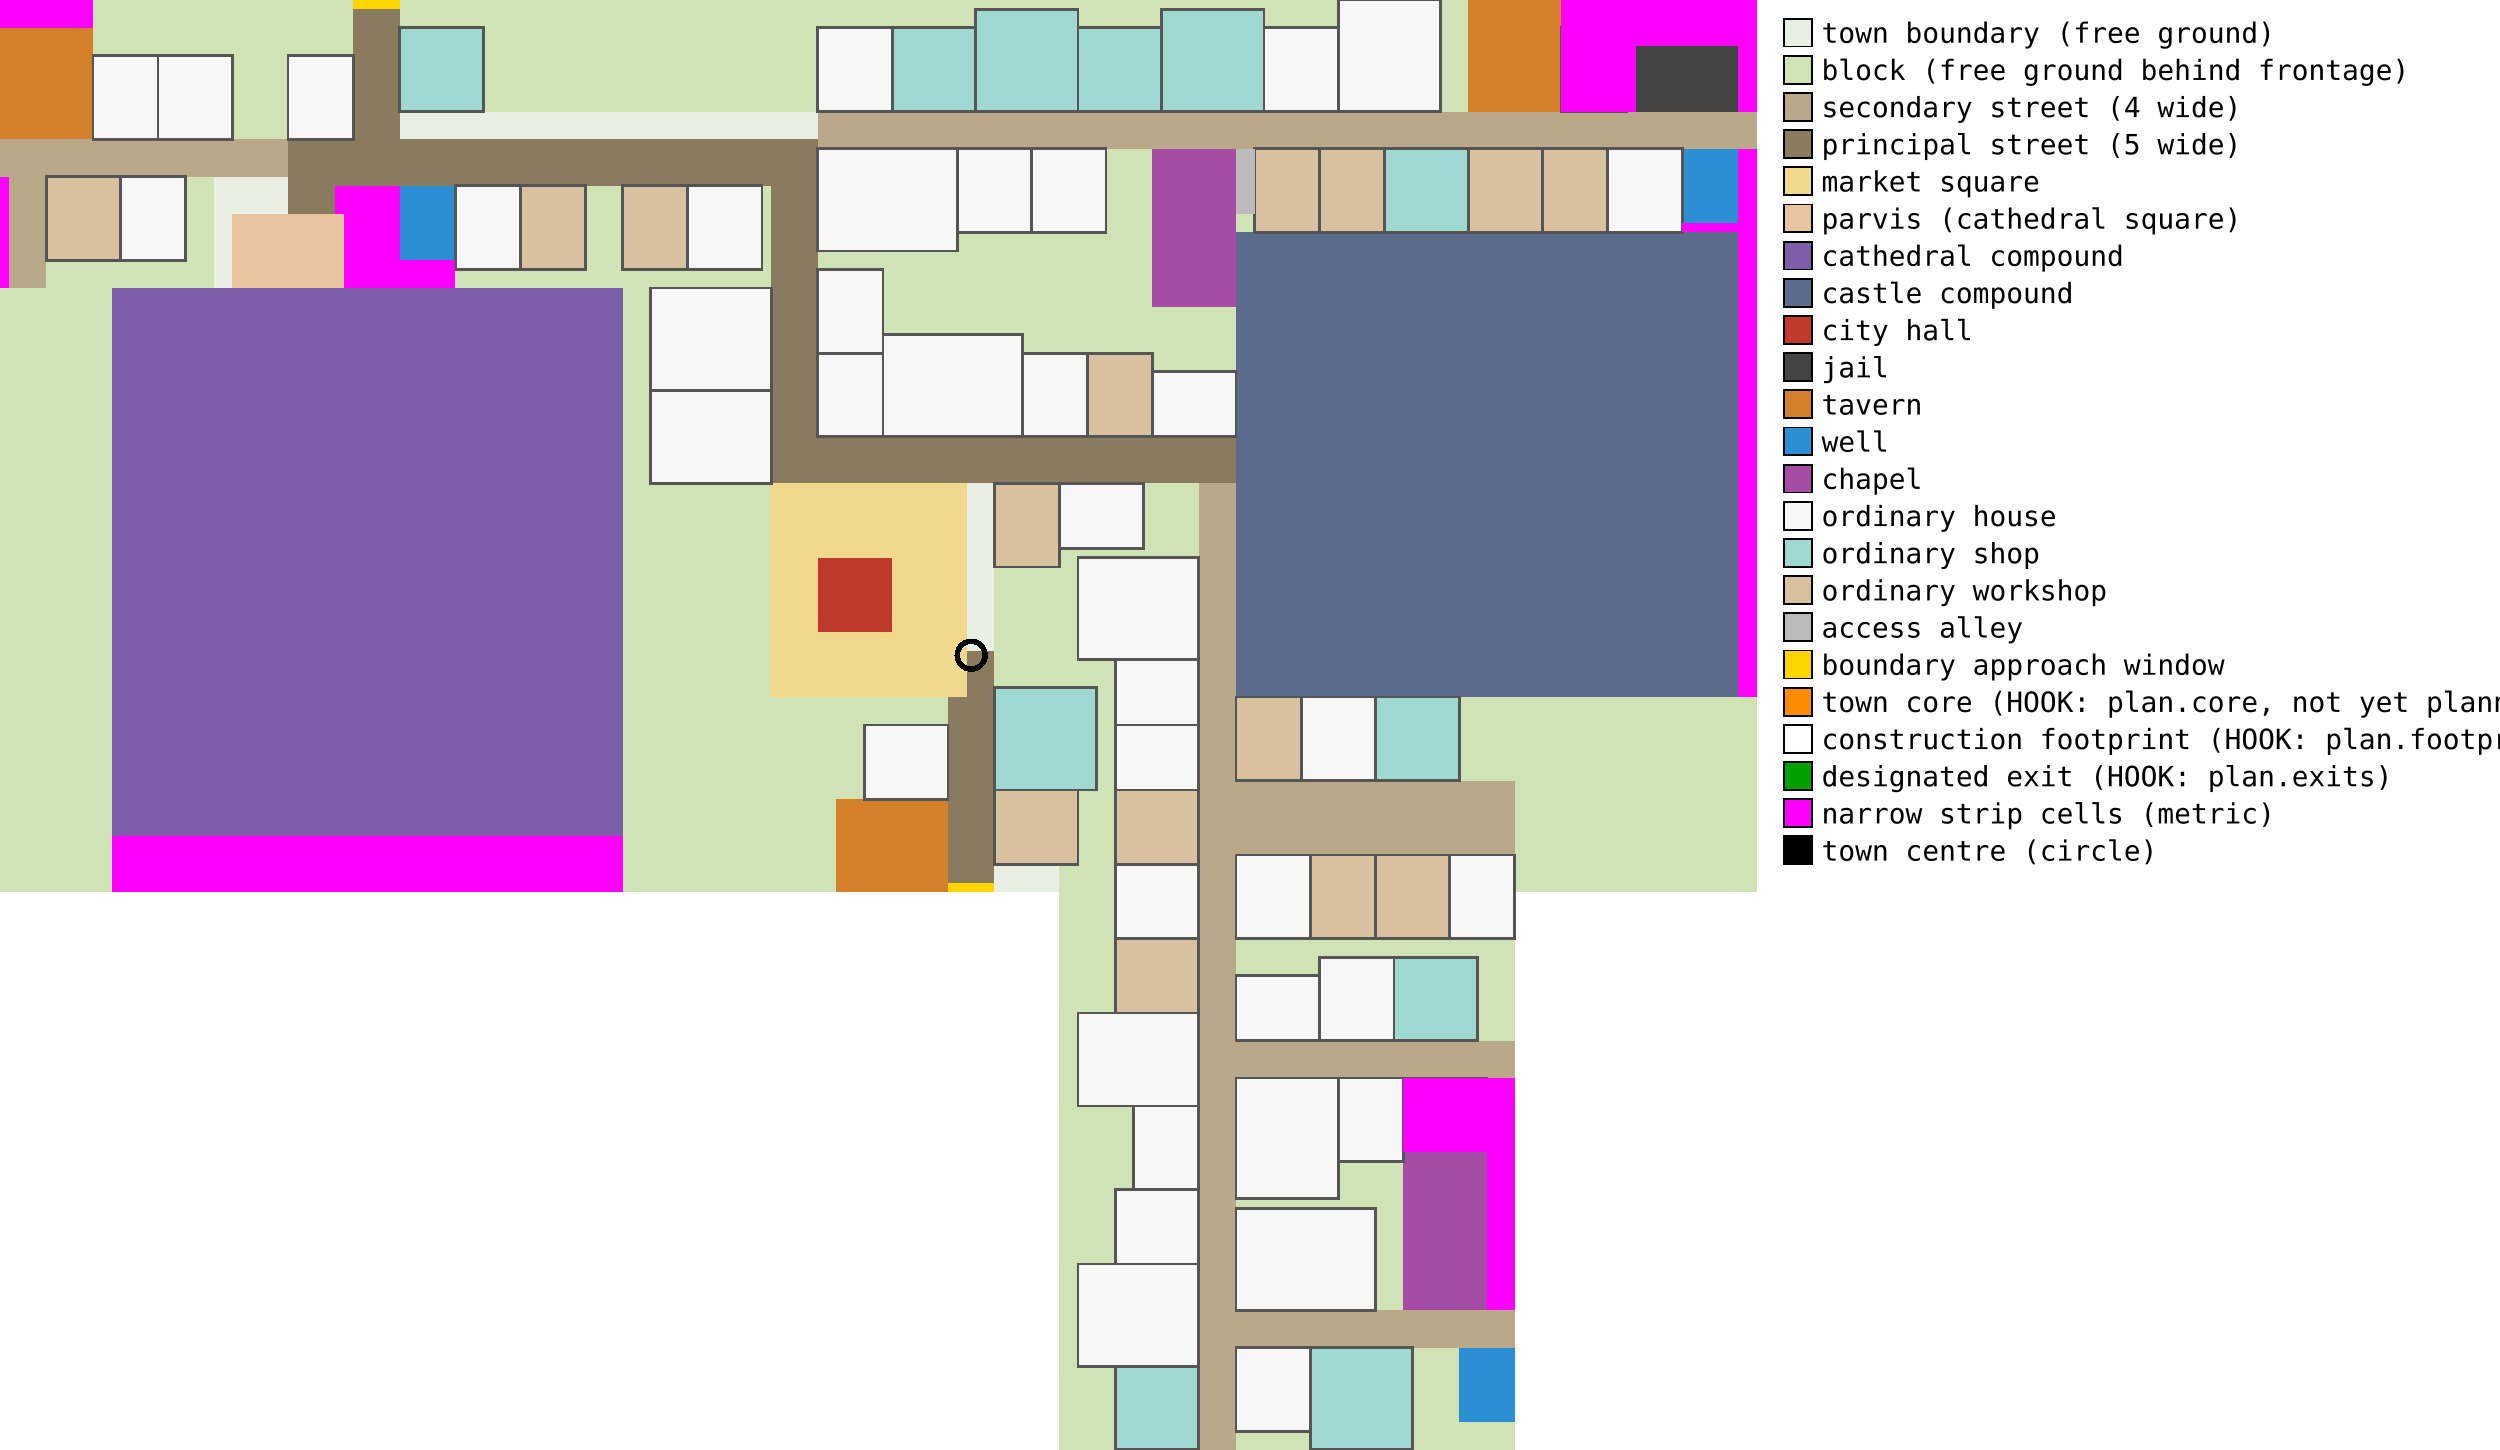
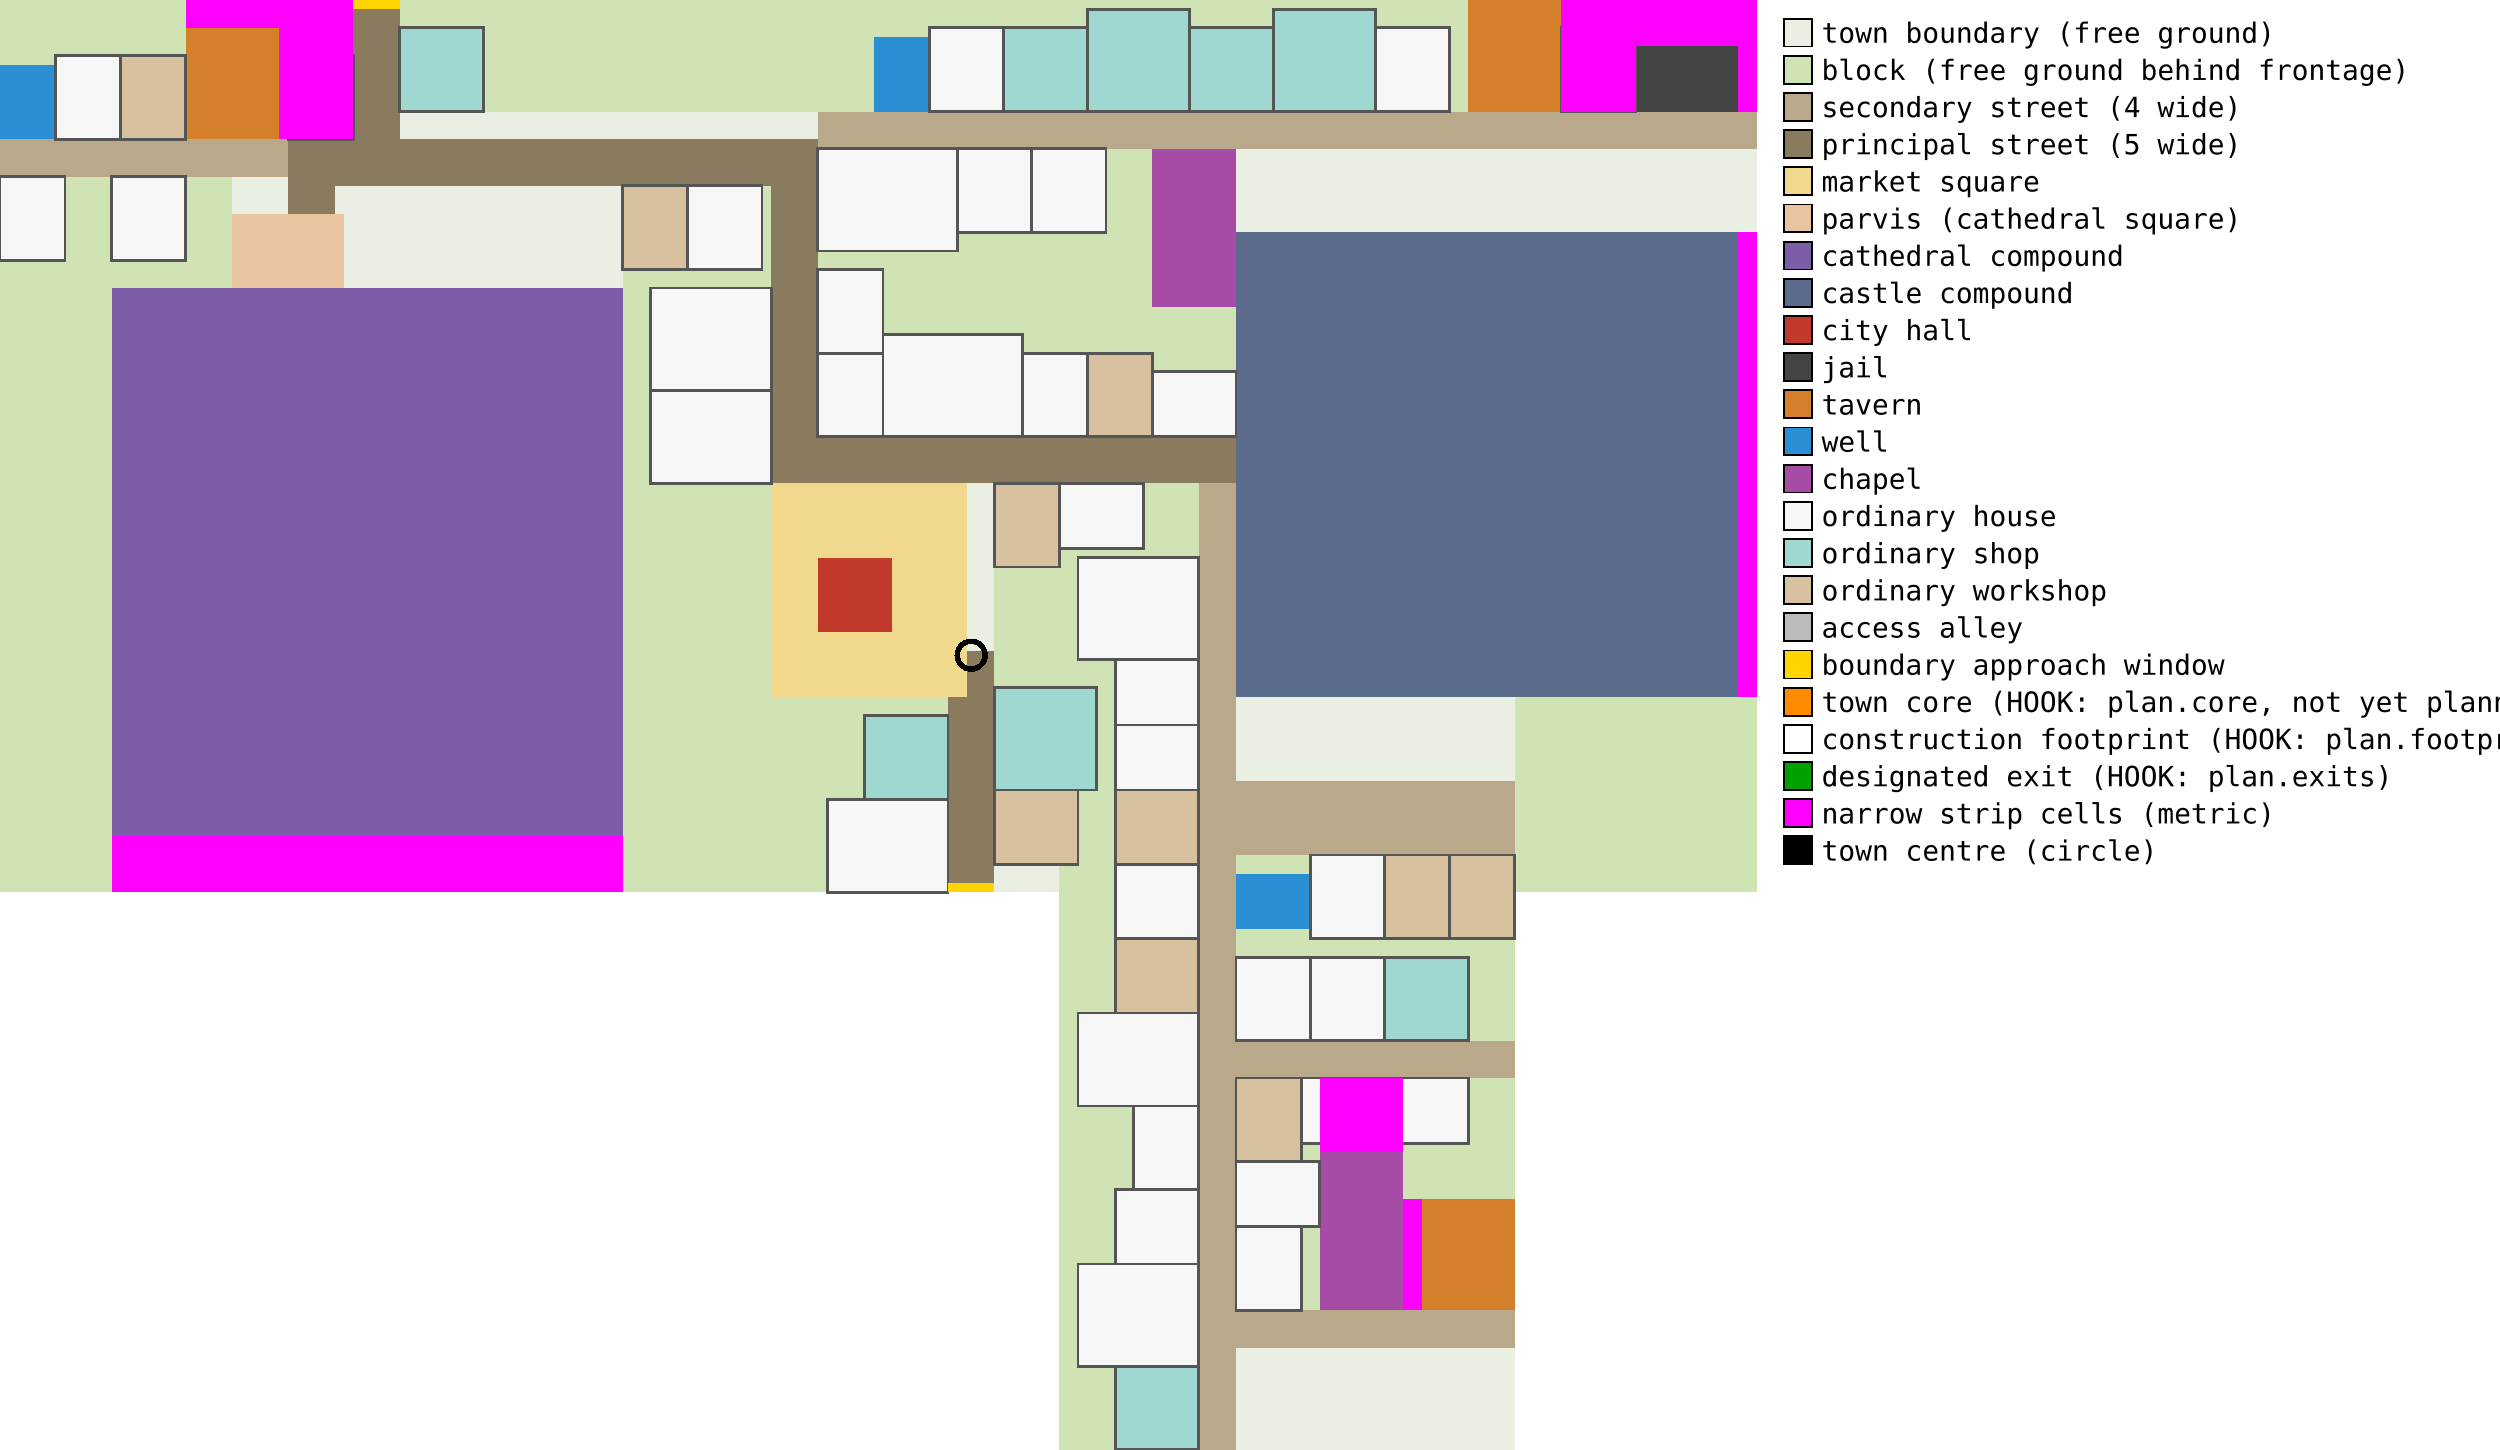
<svg xmlns="http://www.w3.org/2000/svg" width="1076" height="624" viewBox="0 0 269 156" shape-rendering="crispEdges" font-family="monospace" font-size="3">
  <rect width="269" height="156" fill="#ffffff" />
  <rect x="0" y="0" width="189" height="96" fill="#e9efe2" />
  <rect x="114" y="24" width="49" height="132" fill="#e9efe2" />
  <rect x="114" y="0" width="49" height="120" fill="#e9efe2" />
  <rect x="88" y="16" width="45" height="31" fill="#cfe3b4" />
  <rect x="67" y="20" width="16" height="76" fill="#cfe3b4" />
  <rect x="43" y="0" width="146" height="12" fill="#cfe3b4" />
  <rect x="114" y="93" width="15" height="63" fill="#cfe3b4" />
-   <rect x="0" y="31" width="12" height="65" fill="#cfe3b4" />
+   <rect x="0" y="19" width="12" height="77" fill="#cfe3b4" />
  <rect x="133" y="116" width="30" height="25" fill="#cfe3b4" />
  <rect x="107" y="52" width="22" height="41" fill="#cfe3b4" />
  <rect x="133" y="92" width="30" height="20" fill="#cfe3b4" />
  <rect x="0" y="0" width="38" height="15" fill="#cfe3b4" />
  <rect x="163" y="75" width="26" height="21" fill="#cfe3b4" />
-   <rect x="133" y="16" width="56" height="9" fill="#cfe3b4" />
  <rect x="83" y="75" width="19" height="21" fill="#cfe3b4" />
-   <rect x="133" y="145" width="30" height="11" fill="#cfe3b4" />
-   <rect x="37" y="20" width="30" height="11" fill="#cfe3b4" />
-   <rect x="133" y="75" width="30" height="9" fill="#cfe3b4" />
-   <rect x="5" y="19" width="18" height="12" fill="#cfe3b4" />
+   <rect x="12" y="19" width="13" height="12" fill="#cfe3b4" />
  <rect x="129" y="52" width="4" height="104" fill="#b9a98a" />
  <rect x="133" y="84" width="30" height="4" fill="#b9a98a" />
  <rect x="88" y="12" width="101" height="4" fill="#b9a98a" />
  <rect x="133" y="141" width="30" height="4" fill="#b9a98a" />
  <rect x="133" y="112" width="30" height="4" fill="#b9a98a" />
  <rect x="133" y="88" width="30" height="4" fill="#b9a98a" />
  <rect x="0" y="15" width="31" height="4" fill="#b9a98a" />
-   <rect x="1" y="19" width="4" height="12" fill="#b9a98a" />
  <rect x="38" y="0" width="5" height="20" fill="#8a7a5e" />
  <rect x="38" y="15" width="50" height="5" fill="#8a7a5e" />
  <rect x="83" y="15" width="5" height="37" fill="#8a7a5e" />
  <rect x="102" y="70" width="5" height="26" fill="#8a7a5e" />
  <rect x="102" y="70" width="5" height="5" fill="#8a7a5e" />
  <rect x="31" y="15" width="7" height="5" fill="#8a7a5e" />
  <rect x="31" y="15" width="5" height="13" fill="#8a7a5e" />
  <rect x="88" y="47" width="45" height="5" fill="#8a7a5e" />
  <rect x="83" y="52" width="21" height="23" fill="#f0d98c" />
  <rect x="25" y="23" width="12" height="8" fill="#e8c4a0" />
  <rect x="12" y="31" width="55" height="59" fill="#7b5ea7" />
  <rect x="133" y="25" width="54" height="50" fill="#5b6b8c" />
  <rect x="88" y="60" width="8" height="8" fill="#c0392b" />
  <rect x="176" y="5" width="11" height="7" fill="#444444" />
-   <rect x="90" y="86" width="12" height="10" fill="#d4802a" />
-   <rect x="0" y="3" width="10" height="12" fill="#d4802a" />
+   <rect x="20" y="3" width="10" height="12" fill="#d4802a" />
+   <rect x="153" y="129" width="10" height="12" fill="#d4802a" />
  <rect x="158" y="0" width="10" height="12" fill="#d4802a" />
-   <rect x="43" y="20" width="6" height="8" fill="#2a8fd4" />
-   <rect x="157" y="145" width="6" height="8" fill="#2a8fd4" />
-   <rect x="181" y="16" width="6" height="8" fill="#2a8fd4" />
-   <rect x="151" y="124" width="9" height="17" fill="#a64ca6" />
+   <rect x="133" y="94" width="8" height="6" fill="#2a8fd4" />
+   <rect x="0" y="7" width="6" height="8" fill="#2a8fd4" />
+   <rect x="94" y="4" width="6" height="8" fill="#2a8fd4" />
+   <rect x="142" y="124" width="9" height="17" fill="#a64ca6" />
  <rect x="124" y="16" width="9" height="17" fill="#a64ca6" />
  <rect x="88" y="38" width="7" height="9" fill="#f7f7f7" stroke="#555555" stroke-width="0.3" />
  <rect x="95" y="36" width="15" height="11" fill="#f7f7f7" stroke="#555555" stroke-width="0.3" />
  <rect x="110" y="38" width="7" height="9" fill="#f7f7f7" stroke="#555555" stroke-width="0.3" />
  <rect x="117" y="38" width="7" height="9" fill="#d8c19f" stroke="#555555" stroke-width="0.3" />
  <rect x="124" y="40" width="9" height="7" fill="#f7f7f7" stroke="#555555" stroke-width="0.3" />
  <rect x="88" y="16" width="15" height="11" fill="#f7f7f7" stroke="#555555" stroke-width="0.3" />
  <rect x="103" y="16" width="8" height="9" fill="#f7f7f7" stroke="#555555" stroke-width="0.3" />
  <rect x="111" y="16" width="8" height="9" fill="#f7f7f7" stroke="#555555" stroke-width="0.3" />
  <rect x="88" y="29" width="7" height="9" fill="#f7f7f7" stroke="#555555" stroke-width="0.3" />
  <rect x="67" y="20" width="7" height="9" fill="#d8c19f" stroke="#555555" stroke-width="0.3" />
  <rect x="74" y="20" width="8" height="9" fill="#f7f7f7" stroke="#555555" stroke-width="0.3" />
  <rect x="70" y="42" width="13" height="10" fill="#f7f7f7" stroke="#555555" stroke-width="0.3" />
  <rect x="70" y="31" width="13" height="11" fill="#f7f7f7" stroke="#555555" stroke-width="0.3" />
-   <rect x="88" y="3" width="8" height="9" fill="#f7f7f7" stroke="#555555" stroke-width="0.3" />
-   <rect x="96" y="3" width="9" height="9" fill="#9fd8d0" stroke="#555555" stroke-width="0.3" />
-   <rect x="105" y="1" width="11" height="11" fill="#9fd8d0" stroke="#555555" stroke-width="0.3" />
-   <rect x="116" y="3" width="9" height="9" fill="#9fd8d0" stroke="#555555" stroke-width="0.3" />
-   <rect x="125" y="1" width="11" height="11" fill="#9fd8d0" stroke="#555555" stroke-width="0.3" />
-   <rect x="136" y="3" width="8" height="9" fill="#f7f7f7" stroke="#555555" stroke-width="0.3" />
-   <rect x="144" y="0" width="11" height="12" fill="#f7f7f7" stroke="#555555" stroke-width="0.3" />
-   <rect x="168" y="3" width="7" height="9" fill="#d8c19f" stroke="#555555" stroke-width="0.3" />
+   <rect x="100" y="3" width="8" height="9" fill="#f7f7f7" stroke="#555555" stroke-width="0.3" />
+   <rect x="108" y="3" width="9" height="9" fill="#9fd8d0" stroke="#555555" stroke-width="0.3" />
+   <rect x="117" y="1" width="11" height="11" fill="#9fd8d0" stroke="#555555" stroke-width="0.3" />
+   <rect x="128" y="3" width="9" height="9" fill="#9fd8d0" stroke="#555555" stroke-width="0.3" />
+   <rect x="137" y="1" width="11" height="11" fill="#9fd8d0" stroke="#555555" stroke-width="0.3" />
+   <rect x="148" y="3" width="8" height="9" fill="#f7f7f7" stroke="#555555" stroke-width="0.3" />
+   <rect x="168" y="3" width="8" height="9" fill="#f7f7f7" stroke="#555555" stroke-width="0.3" />
  <rect x="43" y="3" width="9" height="9" fill="#9fd8d0" stroke="#555555" stroke-width="0.3" />
  <rect x="120" y="147" width="9" height="9" fill="#9fd8d0" stroke="#555555" stroke-width="0.3" />
  <rect x="116" y="136" width="13" height="11" fill="#f7f7f7" stroke="#555555" stroke-width="0.3" />
  <rect x="120" y="128" width="9" height="8" fill="#f7f7f7" stroke="#555555" stroke-width="0.3" />
  <rect x="122" y="119" width="7" height="9" fill="#f7f7f7" stroke="#555555" stroke-width="0.3" />
  <rect x="116" y="109" width="13" height="10" fill="#f7f7f7" stroke="#555555" stroke-width="0.3" />
  <rect x="120" y="101" width="9" height="8" fill="#d8c19f" stroke="#555555" stroke-width="0.3" />
  <rect x="120" y="93" width="9" height="8" fill="#f7f7f7" stroke="#555555" stroke-width="0.3" />
-   <rect x="133" y="130" width="15" height="11" fill="#f7f7f7" stroke="#555555" stroke-width="0.3" />
-   <rect x="133" y="116" width="11" height="13" fill="#f7f7f7" stroke="#555555" stroke-width="0.3" />
-   <rect x="144" y="116" width="7" height="9" fill="#f7f7f7" stroke="#555555" stroke-width="0.3" />
-   <rect x="151" y="116" width="9" height="7" fill="#f7f7f7" stroke="#555555" stroke-width="0.3" />
+   <rect x="0" y="19" width="7" height="9" fill="#f7f7f7" stroke="#555555" stroke-width="0.3" />
+   <rect x="133" y="132" width="7" height="9" fill="#f7f7f7" stroke="#555555" stroke-width="0.3" />
+   <rect x="133" y="116" width="7" height="9" fill="#d8c19f" stroke="#555555" stroke-width="0.3" />
+   <rect x="140" y="116" width="9" height="7" fill="#f7f7f7" stroke="#555555" stroke-width="0.3" />
+   <rect x="149" y="116" width="9" height="7" fill="#f7f7f7" stroke="#555555" stroke-width="0.3" />
+   <rect x="133" y="125" width="9" height="7" fill="#f7f7f7" stroke="#555555" stroke-width="0.3" />
  <rect x="107" y="52" width="7" height="9" fill="#d8c19f" stroke="#555555" stroke-width="0.3" />
  <rect x="114" y="52" width="9" height="7" fill="#f7f7f7" stroke="#555555" stroke-width="0.3" />
  <rect x="107" y="85" width="9" height="8" fill="#d8c19f" stroke="#555555" stroke-width="0.3" />
  <rect x="107" y="74" width="11" height="11" fill="#9fd8d0" stroke="#555555" stroke-width="0.3" />
  <rect x="120" y="85" width="9" height="8" fill="#d8c19f" stroke="#555555" stroke-width="0.3" />
  <rect x="120" y="78" width="9" height="7" fill="#f7f7f7" stroke="#555555" stroke-width="0.3" />
  <rect x="120" y="71" width="9" height="7" fill="#f7f7f7" stroke="#555555" stroke-width="0.3" />
  <rect x="116" y="60" width="13" height="11" fill="#f7f7f7" stroke="#555555" stroke-width="0.3" />
-   <rect x="133" y="105" width="9" height="7" fill="#f7f7f7" stroke="#555555" stroke-width="0.3" />
-   <rect x="142" y="103" width="8" height="9" fill="#f7f7f7" stroke="#555555" stroke-width="0.3" />
-   <rect x="150" y="103" width="9" height="9" fill="#9fd8d0" stroke="#555555" stroke-width="0.3" />
-   <rect x="133" y="92" width="8" height="9" fill="#f7f7f7" stroke="#555555" stroke-width="0.3" />
-   <rect x="141" y="92" width="7" height="9" fill="#d8c19f" stroke="#555555" stroke-width="0.3" />
-   <rect x="148" y="92" width="8" height="9" fill="#d8c19f" stroke="#555555" stroke-width="0.3" />
-   <rect x="156" y="92" width="7" height="9" fill="#f7f7f7" stroke="#555555" stroke-width="0.3" />
-   <rect x="10" y="6" width="7" height="9" fill="#f7f7f7" stroke="#555555" stroke-width="0.3" />
-   <rect x="17" y="6" width="8" height="9" fill="#f7f7f7" stroke="#555555" stroke-width="0.3" />
+   <rect x="133" y="103" width="8" height="9" fill="#f7f7f7" stroke="#555555" stroke-width="0.3" />
+   <rect x="141" y="103" width="8" height="9" fill="#f7f7f7" stroke="#555555" stroke-width="0.3" />
+   <rect x="149" y="103" width="9" height="9" fill="#9fd8d0" stroke="#555555" stroke-width="0.3" />
+   <rect x="141" y="92" width="8" height="9" fill="#f7f7f7" stroke="#555555" stroke-width="0.3" />
+   <rect x="149" y="92" width="7" height="9" fill="#d8c19f" stroke="#555555" stroke-width="0.3" />
+   <rect x="156" y="92" width="7" height="9" fill="#d8c19f" stroke="#555555" stroke-width="0.3" />
+   <rect x="6" y="6" width="7" height="9" fill="#f7f7f7" stroke="#555555" stroke-width="0.3" />
+   <rect x="13" y="6" width="7" height="9" fill="#d8c19f" stroke="#555555" stroke-width="0.3" />
  <rect x="31" y="6" width="7" height="9" fill="#f7f7f7" stroke="#555555" stroke-width="0.3" />
-   <rect x="142" y="16" width="7" height="9" fill="#d8c19f" stroke="#555555" stroke-width="0.3" />
-   <rect x="149" y="16" width="9" height="9" fill="#9fd8d0" stroke="#555555" stroke-width="0.3" />
-   <rect x="158" y="16" width="8" height="9" fill="#d8c19f" stroke="#555555" stroke-width="0.3" />
-   <rect x="166" y="16" width="7" height="9" fill="#d8c19f" stroke="#555555" stroke-width="0.3" />
-   <rect x="173" y="16" width="8" height="9" fill="#f7f7f7" stroke="#555555" stroke-width="0.3" />
-   <rect x="93" y="78" width="9" height="8" fill="#f7f7f7" stroke="#555555" stroke-width="0.3" />
-   <rect x="133" y="145" width="8" height="9" fill="#f7f7f7" stroke="#555555" stroke-width="0.3" />
-   <rect x="141" y="145" width="11" height="11" fill="#9fd8d0" stroke="#555555" stroke-width="0.3" />
-   <rect x="49" y="20" width="7" height="9" fill="#f7f7f7" stroke="#555555" stroke-width="0.3" />
-   <rect x="56" y="20" width="7" height="9" fill="#d8c19f" stroke="#555555" stroke-width="0.3" />
-   <rect x="133" y="75" width="7" height="9" fill="#d8c19f" stroke="#555555" stroke-width="0.3" />
-   <rect x="140" y="75" width="8" height="9" fill="#f7f7f7" stroke="#555555" stroke-width="0.3" />
-   <rect x="148" y="75" width="9" height="9" fill="#9fd8d0" stroke="#555555" stroke-width="0.3" />
-   <rect x="5" y="19" width="8" height="9" fill="#d8c19f" stroke="#555555" stroke-width="0.3" />
-   <rect x="13" y="19" width="7" height="9" fill="#f7f7f7" stroke="#555555" stroke-width="0.3" />
-   <rect x="135" y="16" width="7" height="9" fill="#d8c19f" stroke="#555555" stroke-width="0.3" />
-   <rect x="133" y="16" width="2" height="7" fill="#bbbbbb" />
+   <rect x="89" y="86" width="13" height="10" fill="#f7f7f7" stroke="#555555" stroke-width="0.3" />
+   <rect x="93" y="77" width="9" height="9" fill="#9fd8d0" stroke="#555555" stroke-width="0.3" />
+   <rect x="12" y="19" width="8" height="9" fill="#f7f7f7" stroke="#555555" stroke-width="0.3" />
  <rect x="38" y="0" width="5" height="1" fill="#ffd400" />
  <rect x="102" y="95" width="5" height="1" fill="#ffd400" />
-   <rect x="160" y="124" width="3" height="17" fill="#ff00ff" />
-   <rect x="151" y="116" width="12" height="8" fill="#ff00ff" />
+   <rect x="151" y="129" width="2" height="12" fill="#ff00ff" />
+   <rect x="142" y="116" width="9" height="8" fill="#ff00ff" />
  <rect x="12" y="90" width="55" height="6" fill="#ff00ff" />
  <rect x="187" y="25" width="2" height="50" fill="#ff00ff" />
-   <rect x="0" y="19" width="1" height="12" fill="#ff00ff" />
-   <rect x="37" y="28" width="12" height="3" fill="#ff00ff" />
-   <rect x="37" y="23" width="6" height="5" fill="#ff00ff" />
-   <rect x="181" y="24" width="8" height="1" fill="#ff00ff" />
-   <rect x="187" y="16" width="2" height="8" fill="#ff00ff" />
-   <rect x="36" y="20" width="7" height="3" fill="#ff00ff" />
+   <rect x="30" y="3" width="8" height="12" fill="#ff00ff" />
  <rect x="168" y="5" width="8" height="7" fill="#ff00ff" />
  <rect x="187" y="5" width="2" height="7" fill="#ff00ff" />
  <rect x="168" y="0" width="21" height="5" fill="#ff00ff" />
-   <rect x="0" y="0" width="10" height="3" fill="#ff00ff" />
+   <rect x="20" y="0" width="18" height="3" fill="#ff00ff" />
  <circle cx="104.5" cy="70.5" r="1.5" fill="none" stroke="#000000" stroke-width="0.6" />
  <rect x="192" y="2" width="3" height="3" fill="#e9efe2" stroke="#000000" stroke-width="0.2" />
  <text x="196" y="4.6">town boundary (free ground)</text>
  <rect x="192" y="6" width="3" height="3" fill="#cfe3b4" stroke="#000000" stroke-width="0.2" />
  <text x="196" y="8.6">block (free ground behind frontage)</text>
  <rect x="192" y="10" width="3" height="3" fill="#b9a98a" stroke="#000000" stroke-width="0.2" />
  <text x="196" y="12.6">secondary street (4 wide)</text>
  <rect x="192" y="14" width="3" height="3" fill="#8a7a5e" stroke="#000000" stroke-width="0.2" />
  <text x="196" y="16.6">principal street (5 wide)</text>
  <rect x="192" y="18" width="3" height="3" fill="#f0d98c" stroke="#000000" stroke-width="0.2" />
  <text x="196" y="20.6">market square</text>
  <rect x="192" y="22" width="3" height="3" fill="#e8c4a0" stroke="#000000" stroke-width="0.2" />
  <text x="196" y="24.6">parvis (cathedral square)</text>
  <rect x="192" y="26" width="3" height="3" fill="#7b5ea7" stroke="#000000" stroke-width="0.2" />
  <text x="196" y="28.6">cathedral compound</text>
  <rect x="192" y="30" width="3" height="3" fill="#5b6b8c" stroke="#000000" stroke-width="0.2" />
  <text x="196" y="32.6">castle compound</text>
  <rect x="192" y="34" width="3" height="3" fill="#c0392b" stroke="#000000" stroke-width="0.2" />
  <text x="196" y="36.6">city hall</text>
  <rect x="192" y="38" width="3" height="3" fill="#444444" stroke="#000000" stroke-width="0.2" />
  <text x="196" y="40.6">jail</text>
  <rect x="192" y="42" width="3" height="3" fill="#d4802a" stroke="#000000" stroke-width="0.2" />
  <text x="196" y="44.6">tavern</text>
  <rect x="192" y="46" width="3" height="3" fill="#2a8fd4" stroke="#000000" stroke-width="0.2" />
  <text x="196" y="48.6">well</text>
  <rect x="192" y="50" width="3" height="3" fill="#a64ca6" stroke="#000000" stroke-width="0.2" />
  <text x="196" y="52.6">chapel</text>
  <rect x="192" y="54" width="3" height="3" fill="#f7f7f7" stroke="#000000" stroke-width="0.2" />
  <text x="196" y="56.6">ordinary house</text>
  <rect x="192" y="58" width="3" height="3" fill="#9fd8d0" stroke="#000000" stroke-width="0.2" />
  <text x="196" y="60.6">ordinary shop</text>
  <rect x="192" y="62" width="3" height="3" fill="#d8c19f" stroke="#000000" stroke-width="0.2" />
  <text x="196" y="64.6">ordinary workshop</text>
  <rect x="192" y="66" width="3" height="3" fill="#bbbbbb" stroke="#000000" stroke-width="0.2" />
  <text x="196" y="68.6">access alley</text>
  <rect x="192" y="70" width="3" height="3" fill="#ffd400" stroke="#000000" stroke-width="0.2" />
  <text x="196" y="72.6">boundary approach window</text>
  <rect x="192" y="74" width="3" height="3" fill="#ff8c00" stroke="#000000" stroke-width="0.2" />
  <text x="196" y="76.6">town core (HOOK: plan.core, not yet planned)</text>
  <rect x="192" y="78" width="3" height="3" fill="#ffffff" stroke="#000000" stroke-width="0.2" />
  <text x="196" y="80.6">construction footprint (HOOK: plan.footprint)</text>
  <rect x="192" y="82" width="3" height="3" fill="#00a000" stroke="#000000" stroke-width="0.2" />
  <text x="196" y="84.6">designated exit (HOOK: plan.exits)</text>
  <rect x="192" y="86" width="3" height="3" fill="#ff00ff" stroke="#000000" stroke-width="0.2" />
  <text x="196" y="88.6">narrow strip cells (metric)</text>
  <rect x="192" y="90" width="3" height="3" fill="#000000" stroke="#000000" stroke-width="0.2" />
  <text x="196" y="92.6">town centre (circle)</text>
</svg>
